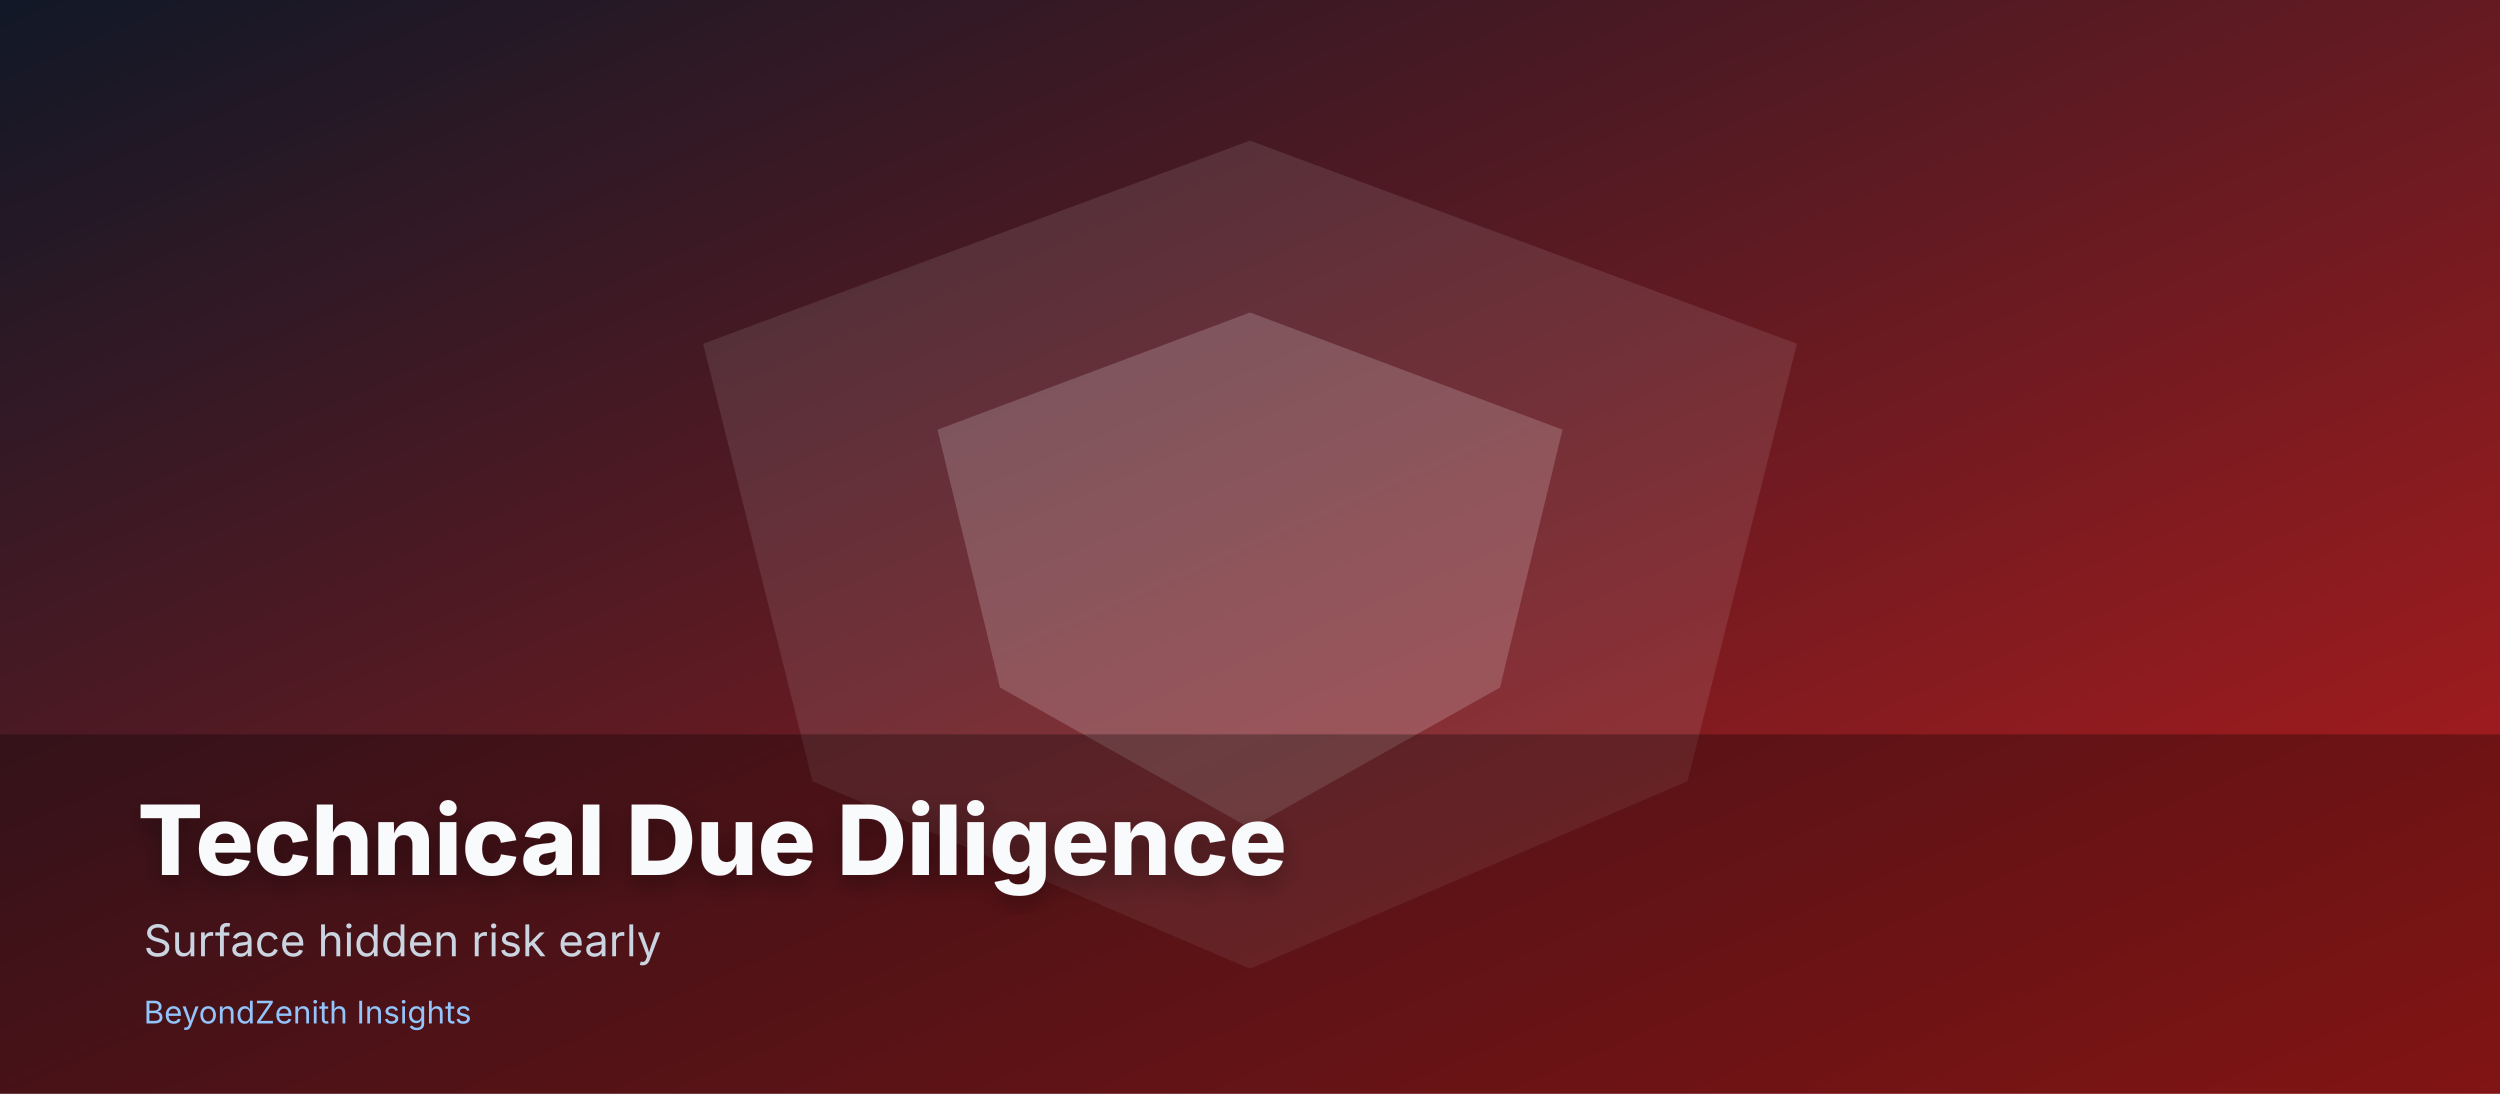
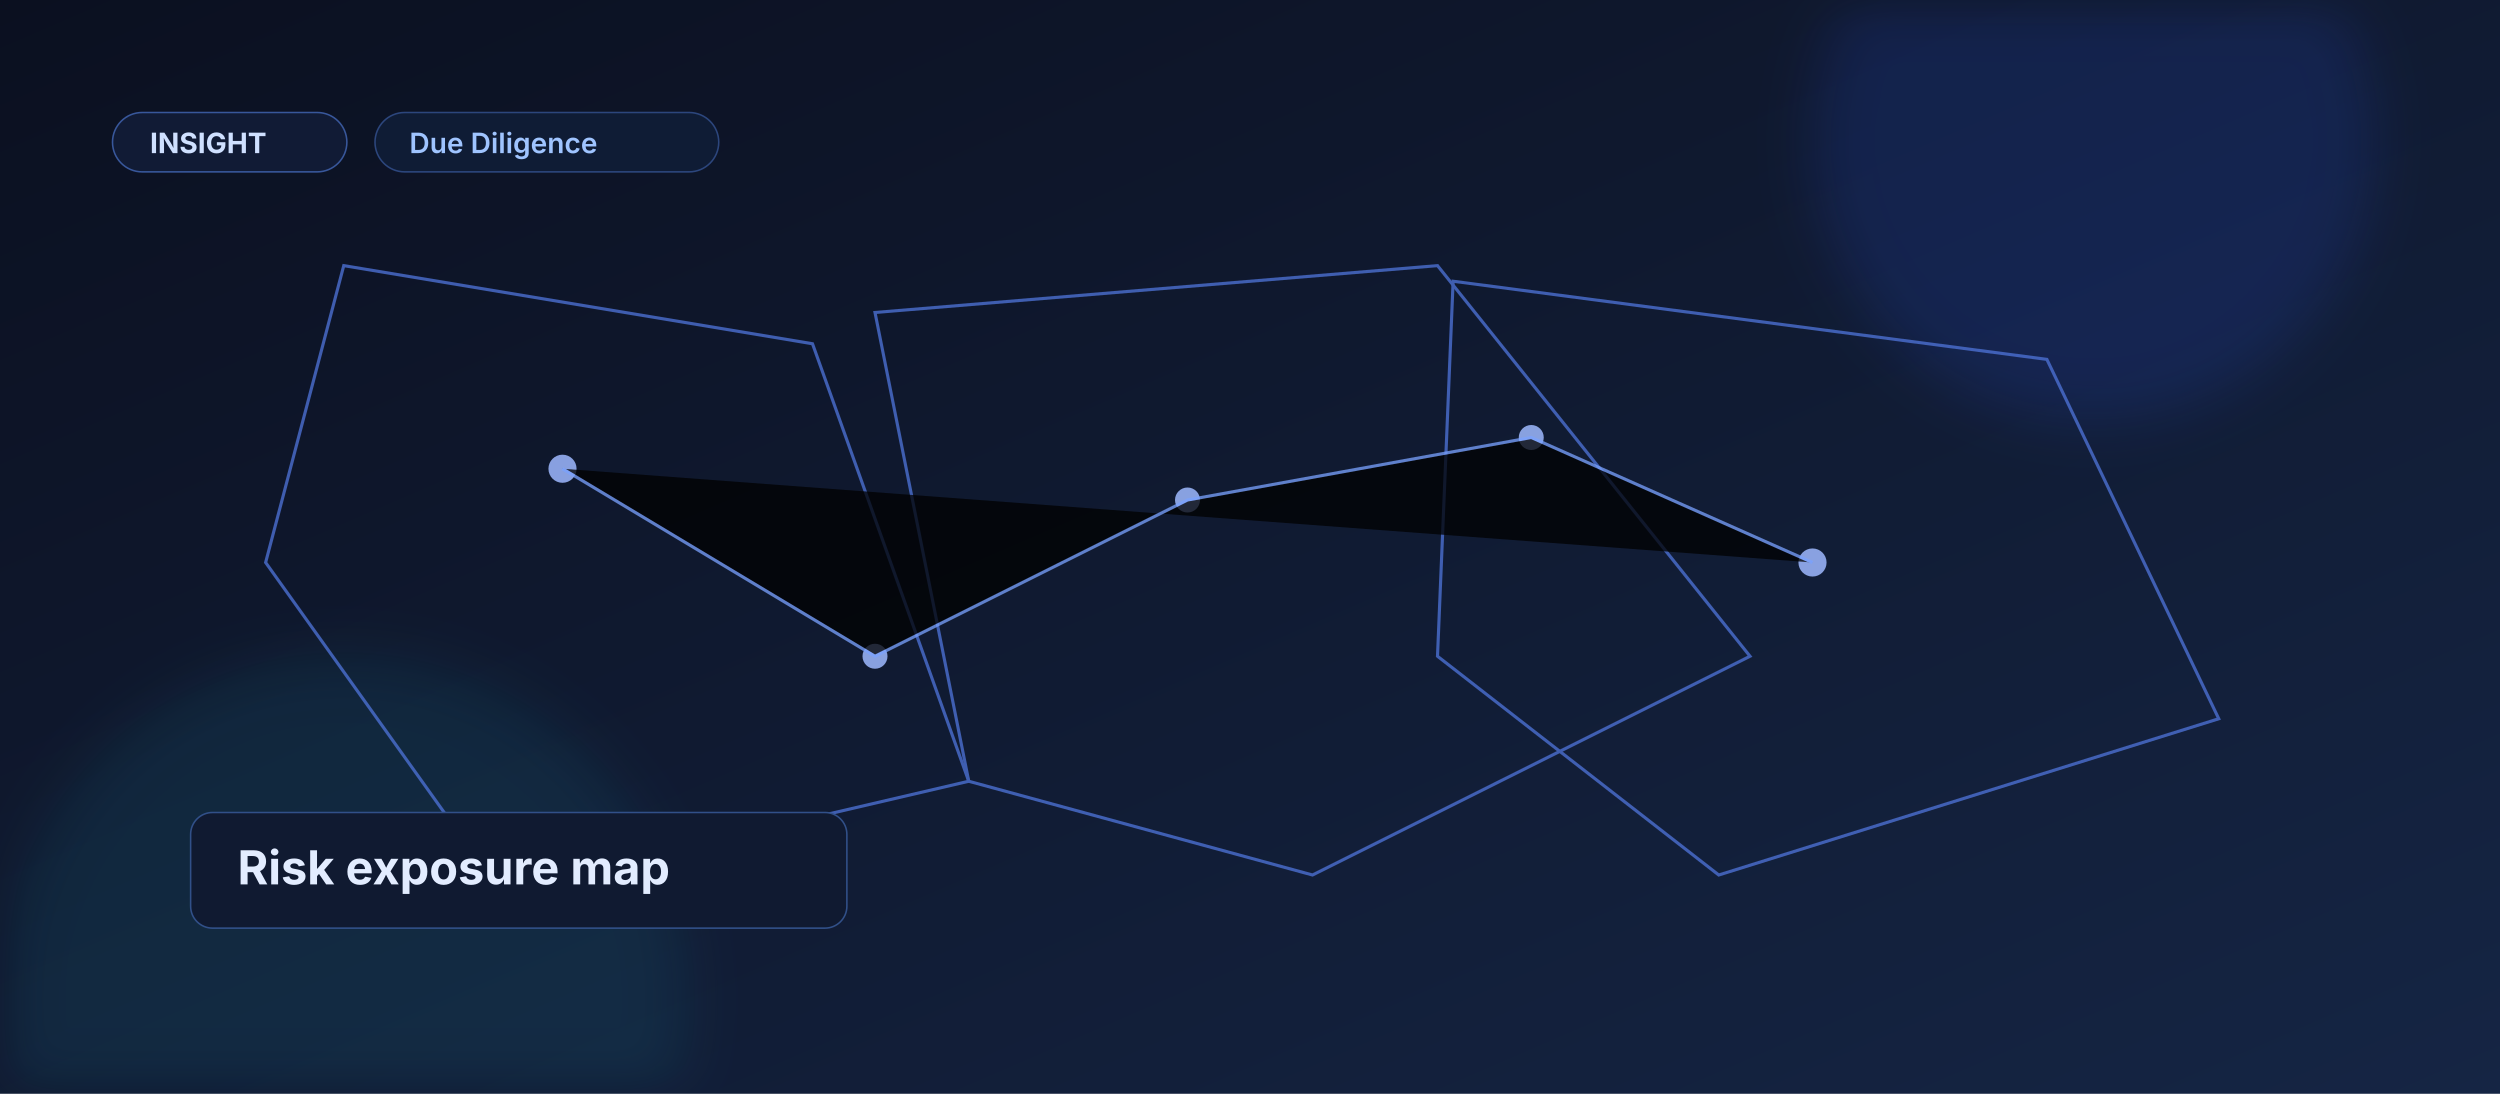
- <svg xmlns="http://www.w3.org/2000/svg" width="1600" height="700" viewBox="0 0 1600 700" role="img" aria-label="Hero image for Technical Due Diligence">
+ <svg xmlns="http://www.w3.org/2000/svg" width="1600" height="700" viewBox="0 0 1600 700" role="img" aria-label="Due Diligence hero visual">
  <defs>
-     <linearGradient id="g" x1="0" y1="0" x2="1" y2="1">
-       <stop offset="0%" stop-color="#111827" />
-       <stop offset="100%" stop-color="#b91c1c" />
+     <linearGradient id="bg" x1="0" y1="0" x2="1" y2="1">
+       <stop offset="0%" stop-color="#0B1020" />
+       <stop offset="100%" stop-color="#152544" />
    </linearGradient>
-     <filter id="shadow" x="-20%" y="-20%" width="140%" height="140%">
-       <feDropShadow dx="0" dy="6" stdDeviation="8" flood-opacity="0.35" />
+     <linearGradient id="acc" x1="0" y1="0" x2="1" y2="0">
+       <stop offset="0%" stop-color="#2F5BFF" />
+       <stop offset="100%" stop-color="#7DD3FC" />
+     </linearGradient>
+     <filter id="blur" x="-20%" y="-20%" width="140%" height="140%">
+       <feGaussianBlur stdDeviation="18" />
    </filter>
  </defs>
-   <rect width="1600" height="700" fill="url(#g)" />
-   <path d="M800 90 L1150 220 L1080 500 L800 620 L520 500 L450 220 Z" fill="#fff" opacity="0.10" />
-   <path d="M800 200 L1000 275 L960 440 L800 530 L640 440 L600 275 Z" fill="#fff" opacity="0.18" />
-   <rect x="0" y="470" width="1600" height="230" fill="#000" opacity="0.30" />
-   <text x="88" y="560" font-family="Inter,Arial,sans-serif" font-size="62" font-weight="800" fill="#f8fafc" filter="url(#shadow)">Technical Due Diligence</text>
-   <text x="92" y="612" font-family="Inter,Arial,sans-serif" font-size="28" fill="#cbd5e1">Surface hidden risk early</text>
-   <text x="92" y="655" font-family="Inter,Arial,sans-serif" font-size="20" fill="#93c5fd">BeyondZenith Insights</text>
+   <rect width="1600" height="700" fill="url(#bg)" />
+   <circle cx="1340" cy="90" r="180" fill="#2F5BFF" opacity="0.14" filter="url(#blur)" />
+   <circle cx="220" cy="640" r="220" fill="#22D3EE" opacity="0.08" filter="url(#blur)" />
+   <rect x="72" y="72" width="150" height="38" rx="19" fill="#111B35" stroke="#38579B" />
+   <text x="96" y="98" font-family="Inter,Arial,sans-serif" font-size="18" font-weight="700" fill="#CFE0FF">INSIGHT</text>
+   <rect x="240" y="72" width="220" height="38" rx="19" fill="#0f1c35" stroke="#2c467d" />
+   <text x="262" y="98" font-family="Inter,Arial,sans-serif" font-size="18" font-weight="600" fill="#9FC4FF">Due Diligence</text>
+   <g stroke="#4B6FD1" fill="none" opacity="0.8">
+     <path d="M220 170L520 220L620 500L320 570L170 360Z" stroke-width="2" />
+     <path d="M560 200L920 170L1120 420L840 560L620 500Z" stroke-width="2" />
+     <path d="M930 180L1310 230L1420 460L1100 560L920 420Z" stroke-width="2" />
+   </g>
+   <g fill="#9EB9FF" opacity="0.85">
+     <circle cx="360" cy="300" r="9" />
+     <circle cx="560" cy="420" r="8" />
+     <circle cx="760" cy="320" r="8" />
+     <circle cx="980" cy="280" r="8" />
+     <circle cx="1160" cy="360" r="9" />
+   </g>
+   <g stroke="#7AA2FF" stroke-width="2" opacity="0.75">
+     <path d="M360 300L560 420L760 320L980 280L1160 360" />
+   </g>
+   <rect x="122" y="520" width="420" height="74" rx="14" fill="#101A31" stroke="#315089" />
+   <text x="152" y="566" font-family="Inter,Arial,sans-serif" font-size="30" font-weight="700" fill="#E2ECFF">Risk exposure map</text>
</svg>
